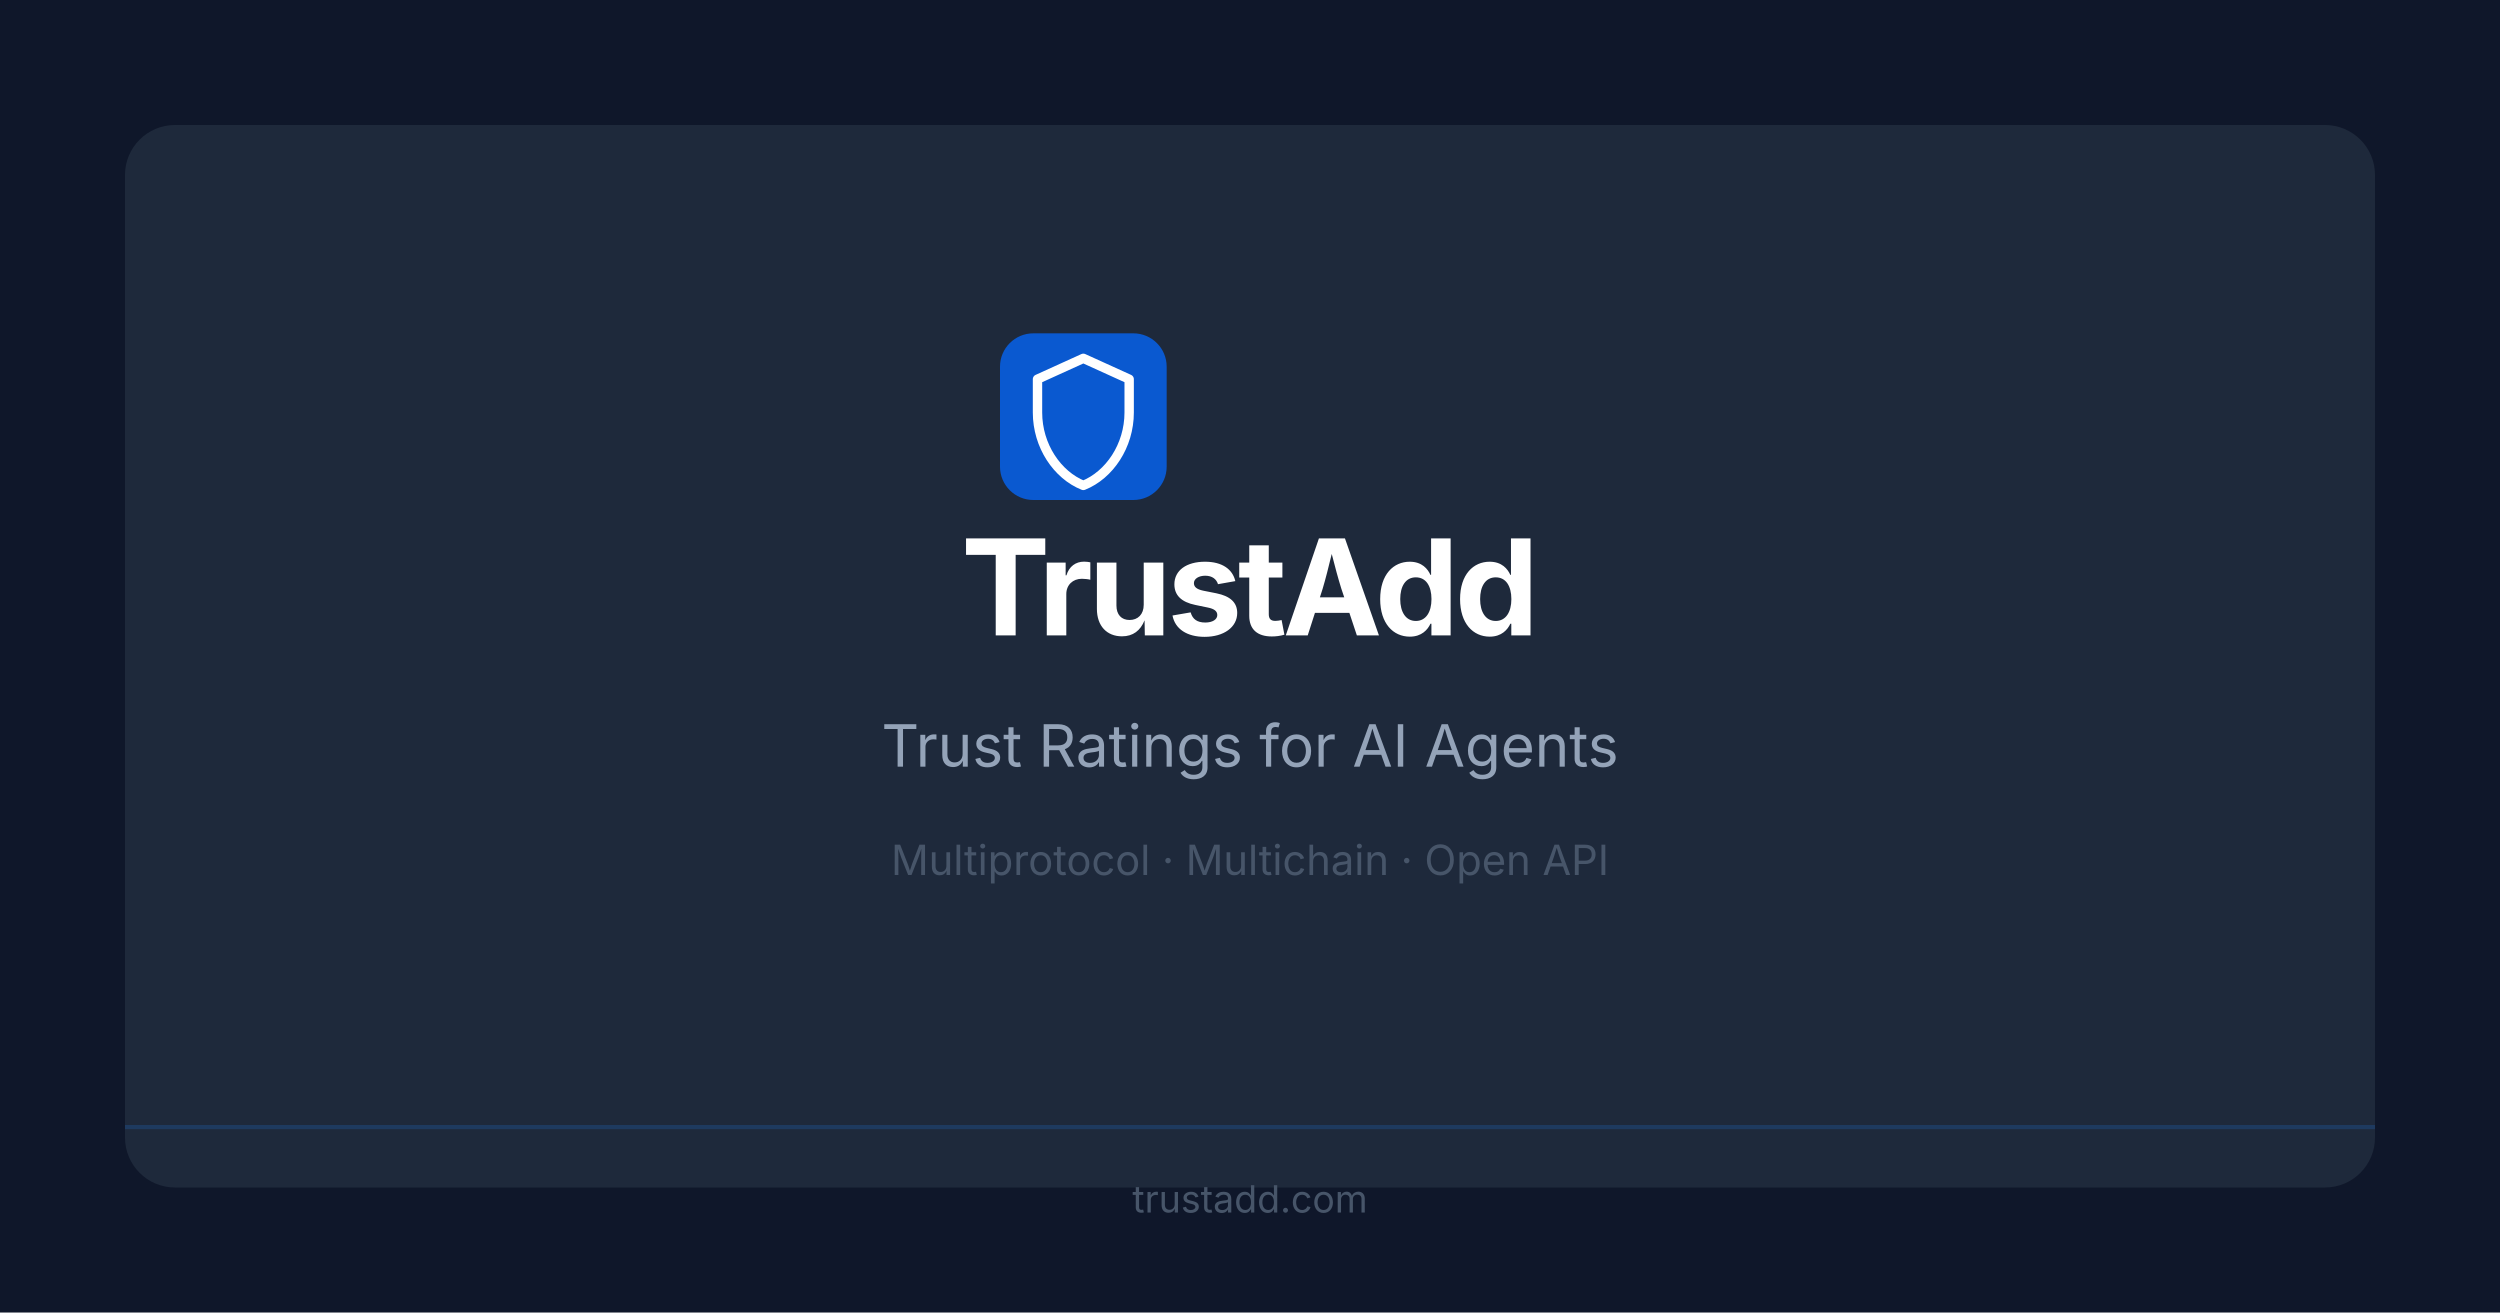
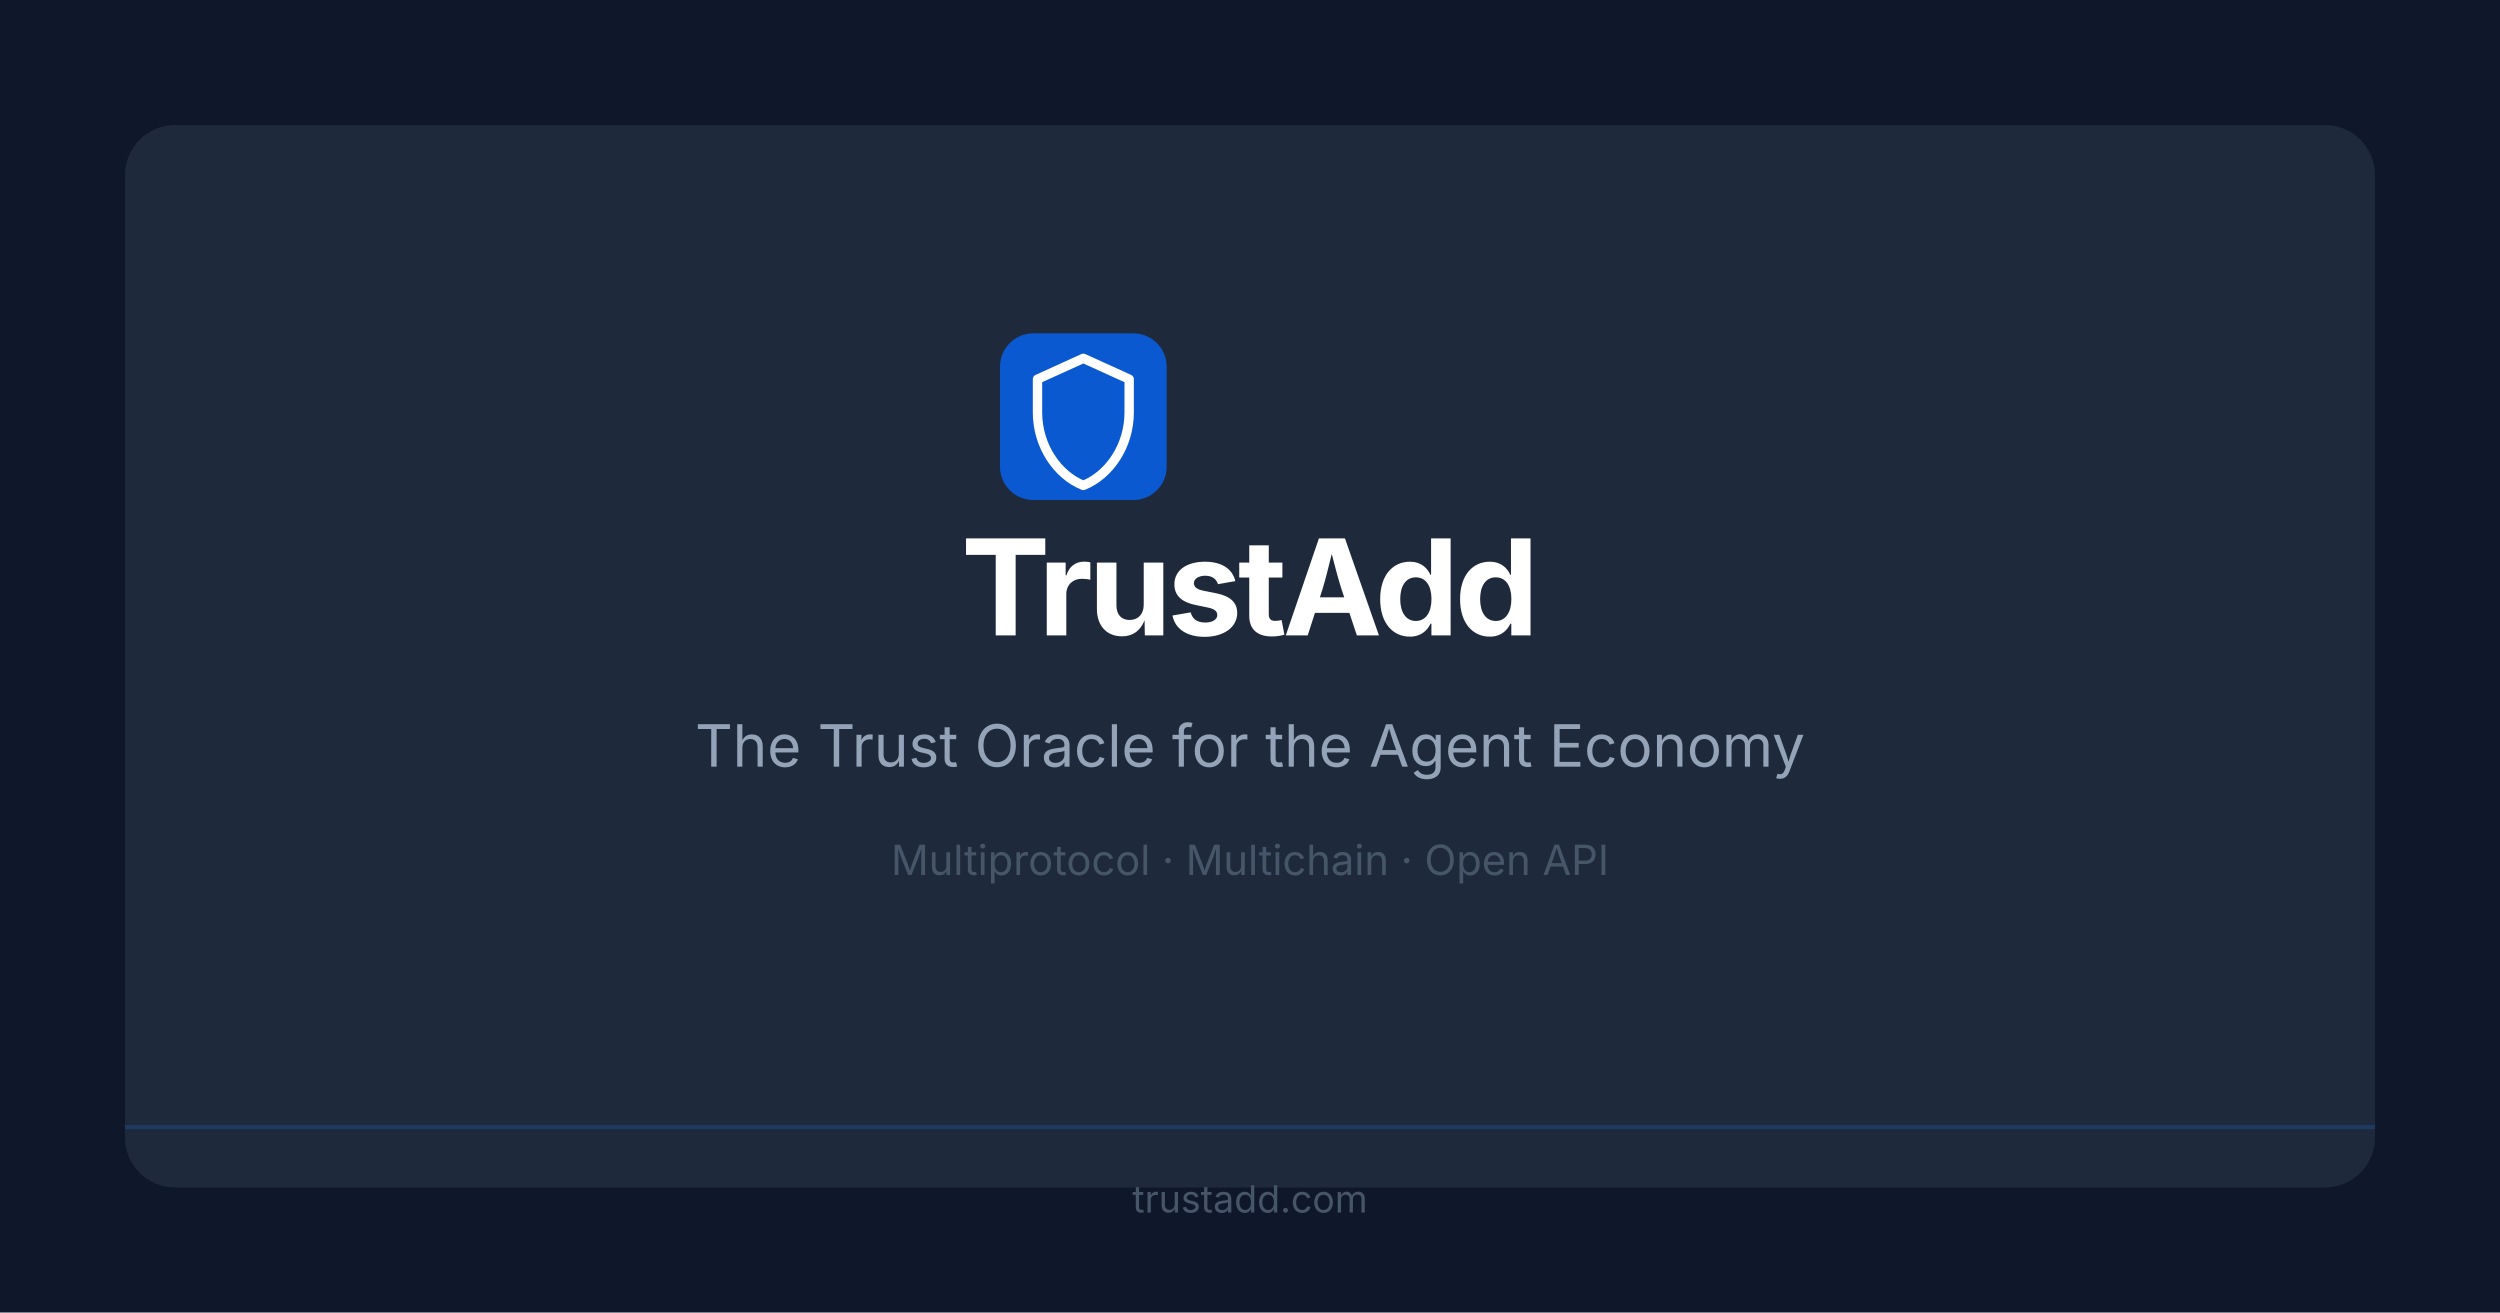
<svg xmlns="http://www.w3.org/2000/svg" width="1200" height="630" viewBox="0 0 1200 630">
  <rect width="1200" height="630" fill="#0f172a" />
  <rect x="60" y="60" width="1080" height="510" rx="24" fill="#1e293b" />
  <g transform="translate(480, 160)">
    <rect width="80" height="80" rx="16" fill="#0a59d0" />
    <path d="M40 12 L18 22 L18 38 C18 54 27.5 68 40 73 C52.5 68 62 54 62 38 L62 22 Z" fill="none" stroke="white" stroke-width="4.5" stroke-linejoin="round" />
  </g>
  <text x="600" y="305" font-family="Inter, system-ui, sans-serif" font-size="64" font-weight="700" fill="white" text-anchor="middle" letter-spacing="-2">TrustAdd</text>
-   <text x="600" y="368" font-family="Inter, system-ui, sans-serif" font-size="28" font-weight="400" fill="#94a3b8" text-anchor="middle">Trust Ratings for AI Agents</text>
+   <text x="600" y="368" font-family="Inter, system-ui, sans-serif" font-size="28" font-weight="400" fill="#94a3b8" text-anchor="middle">The Trust Oracle for the Agent Economy</text>
  <text x="600" y="420" font-family="Inter, system-ui, sans-serif" font-size="20" font-weight="400" fill="#475569" text-anchor="middle">Multiprotocol · Multichain · Open API</text>
  <rect x="60" y="540" width="1080" height="2" fill="#1e3a5f" />
  <text x="600" y="582" font-family="Inter, system-ui, sans-serif" font-size="18" font-weight="400" fill="#475569" text-anchor="middle">trustadd.com</text>
</svg>
